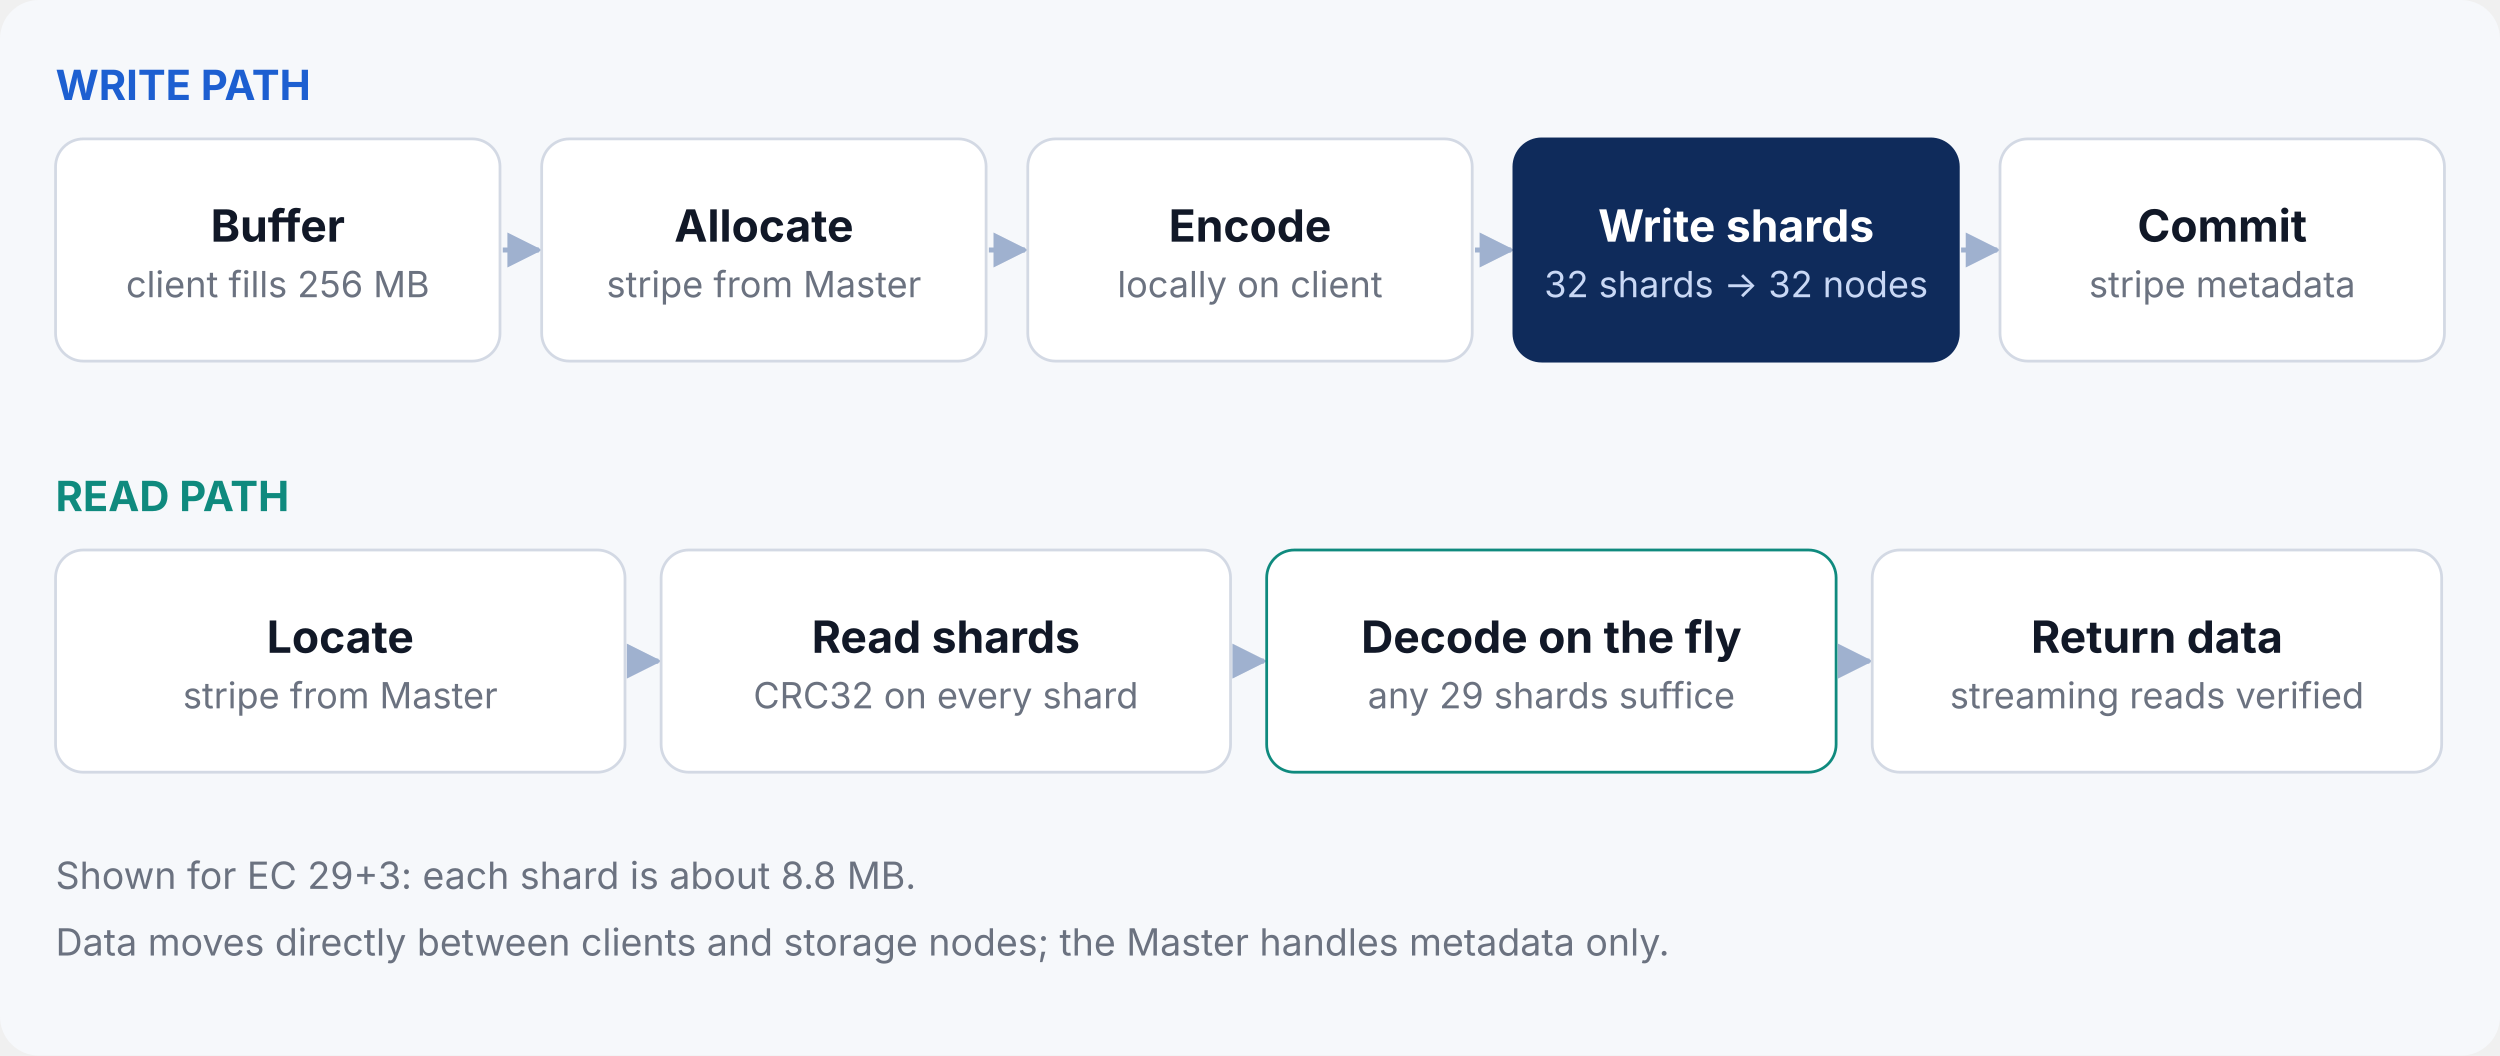
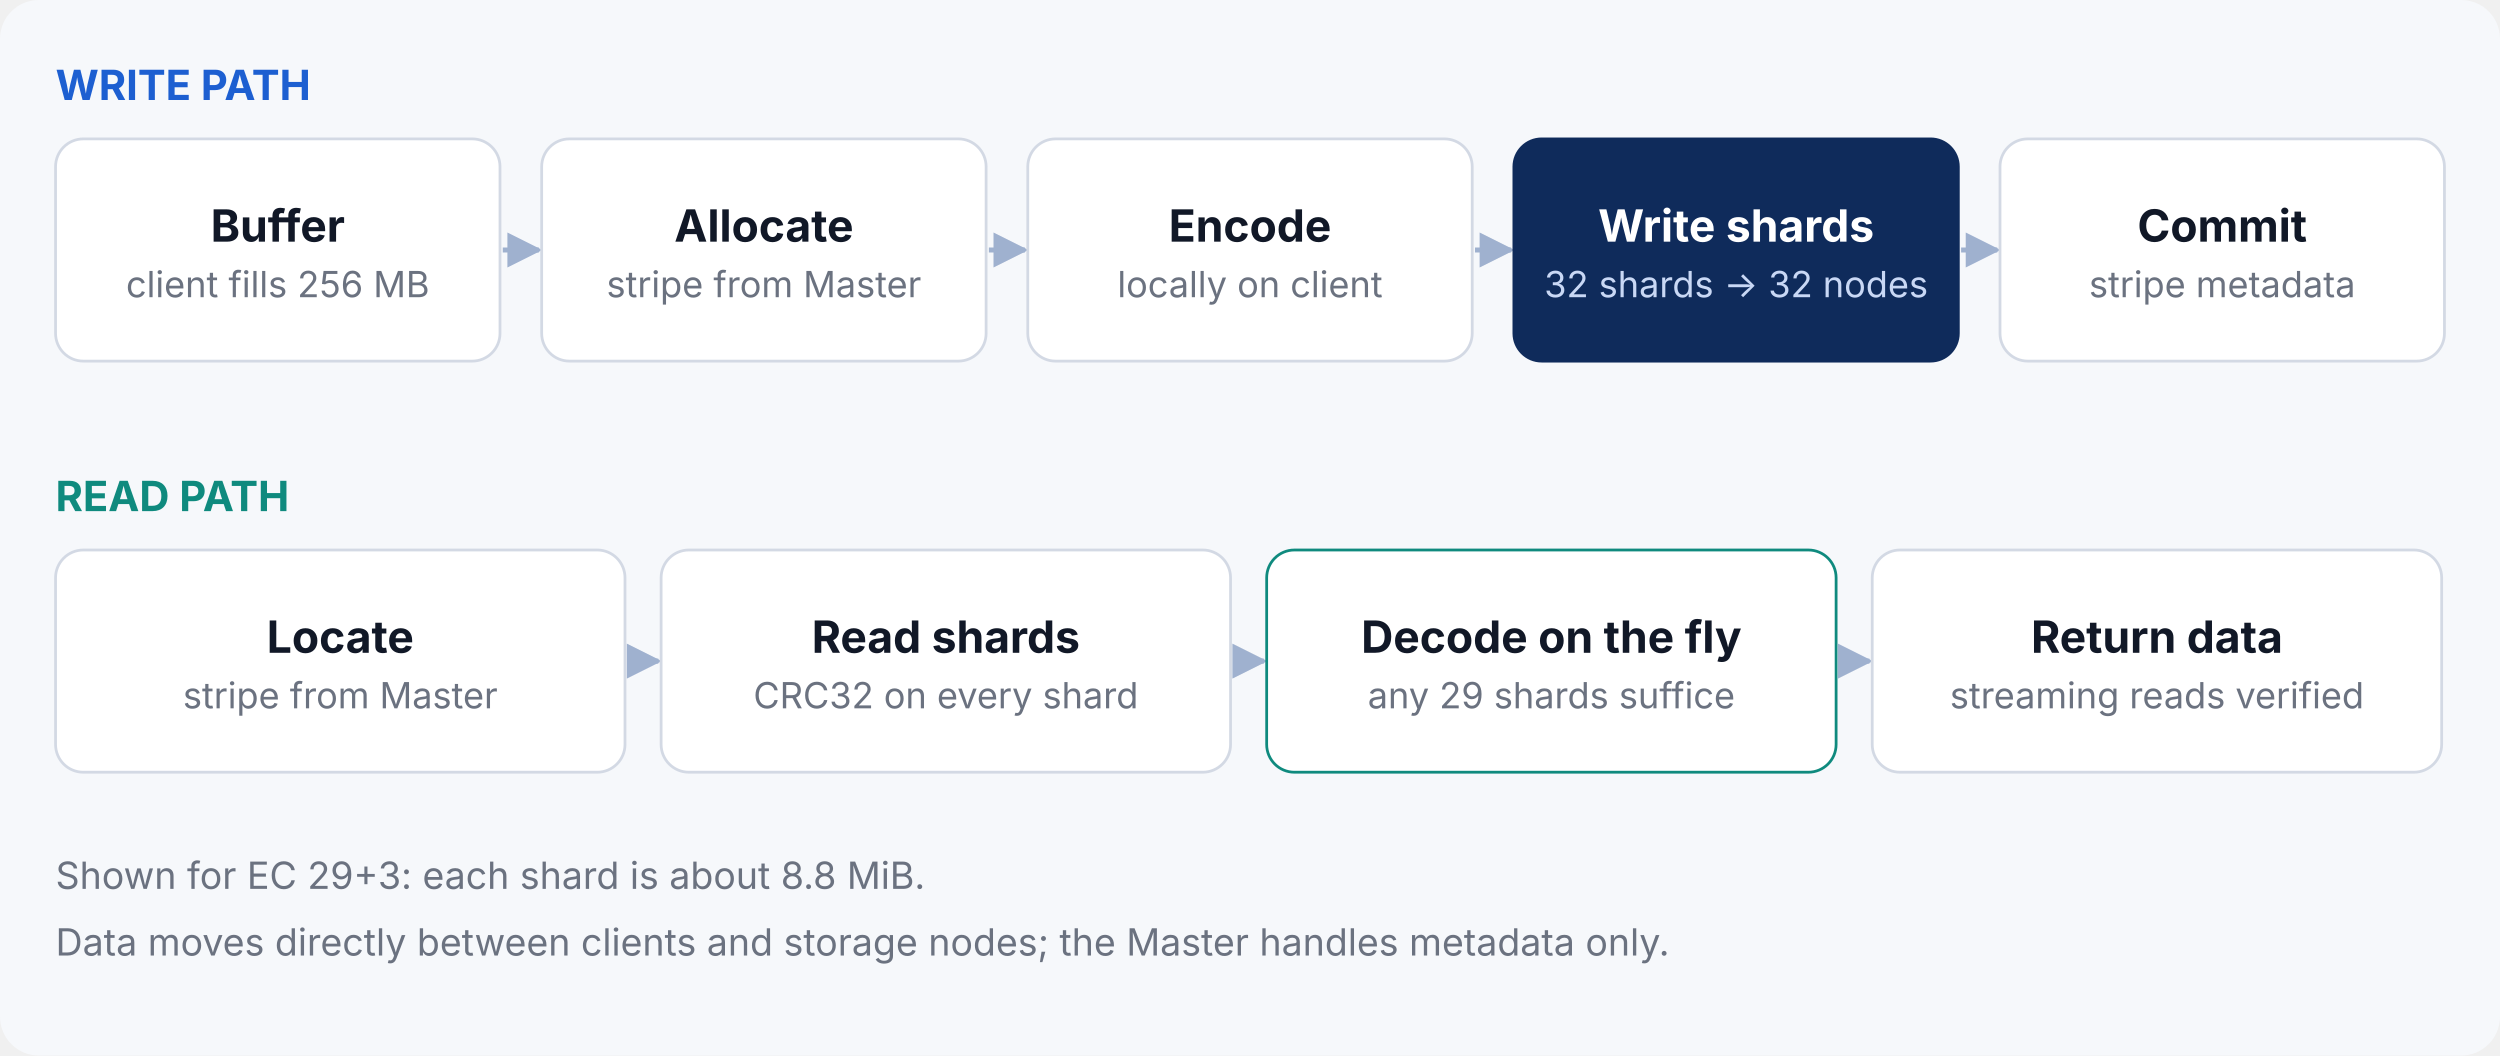
<svg xmlns="http://www.w3.org/2000/svg" viewBox="0 0 900 380" font-family="-apple-system, BlinkMacSystemFont, 'Segoe UI', 'PingFang SC', 'Microsoft YaHei', sans-serif">
  <defs>
    <marker id="ah" viewBox="0 0 10 10" refX="9" refY="5" markerWidth="7" markerHeight="7" orient="auto-start-reverse">
      <path d="M0 0 L10 5 L0 10 z" fill="#9fb1cf" />
    </marker>
  </defs>
  <rect width="900" height="380" rx="14" fill="#f6f8fb" />
  <text x="20" y="36" font-size="15" font-weight="700" fill="#1d5fd1" text-anchor="start">WRITE PATH</text>
  <rect x="20" y="50" width="160" height="80" rx="10" fill="#fff" stroke="#d3d9e4" />
  <text x="100.0" y="87.0" font-size="16" font-weight="700" fill="#111827" text-anchor="middle">Buffer</text>
  <text x="100.0" y="107.0" font-size="13" font-weight="400" fill="#6b7280" text-anchor="middle">client fills 256 MB</text>
  <line x1="181" y1="90" x2="194" y2="90" stroke="#9fb1cf" stroke-width="1.8" marker-end="url(#ah)" />
  <rect x="195" y="50" width="160" height="80" rx="10" fill="#fff" stroke="#d3d9e4" />
  <text x="275.0" y="87.0" font-size="16" font-weight="700" fill="#111827" text-anchor="middle">Allocate</text>
  <text x="275.0" y="107.0" font-size="13" font-weight="400" fill="#6b7280" text-anchor="middle">stripe from Master</text>
  <line x1="356" y1="90" x2="369" y2="90" stroke="#9fb1cf" stroke-width="1.8" marker-end="url(#ah)" />
  <rect x="370" y="50" width="160" height="80" rx="10" fill="#fff" stroke="#d3d9e4" />
  <text x="450.0" y="87.0" font-size="16" font-weight="700" fill="#111827" text-anchor="middle">Encode</text>
  <text x="450.0" y="107.0" font-size="13" font-weight="400" fill="#6b7280" text-anchor="middle">locally on client</text>
  <line x1="531" y1="90" x2="544" y2="90" stroke="#9fb1cf" stroke-width="1.8" marker-end="url(#ah)" />
  <rect x="545" y="50" width="160" height="80" rx="10" fill="#0f2b5b" stroke="#0f2b5b" />
  <text x="625.0" y="87.0" font-size="16" font-weight="700" fill="#fff" text-anchor="middle">Write shards</text>
  <text x="625.0" y="107.0" font-size="13" font-weight="400" fill="#c9d8f5" text-anchor="middle">32 shards → 32 nodes</text>
  <line x1="706" y1="90" x2="719" y2="90" stroke="#9fb1cf" stroke-width="1.8" marker-end="url(#ah)" />
  <rect x="720" y="50" width="160" height="80" rx="10" fill="#fff" stroke="#d3d9e4" />
  <text x="800.0" y="87.0" font-size="16" font-weight="700" fill="#111827" text-anchor="middle">Commit</text>
  <text x="800.0" y="107.0" font-size="13" font-weight="400" fill="#6b7280" text-anchor="middle">stripe metadata</text>
  <text x="20" y="184" font-size="15" font-weight="700" fill="#0f8a7e" text-anchor="start">READ PATH</text>
  <rect x="20" y="198" width="205" height="80" rx="10" fill="#fff" stroke="#d3d9e4" />
  <text x="122.5" y="235.0" font-size="16" font-weight="700" fill="#111827" text-anchor="middle">Locate</text>
  <text x="122.5" y="255.0" font-size="13" font-weight="400" fill="#6b7280" text-anchor="middle">stripe from Master</text>
  <line x1="226" y1="238" x2="237" y2="238" stroke="#9fb1cf" stroke-width="1.8" marker-end="url(#ah)" />
  <rect x="238" y="198" width="205" height="80" rx="10" fill="#fff" stroke="#d3d9e4" />
  <text x="340.5" y="235.0" font-size="16" font-weight="700" fill="#111827" text-anchor="middle">Read shards</text>
  <text x="340.5" y="255.0" font-size="13" font-weight="400" fill="#6b7280" text-anchor="middle">CRC32 on every shard</text>
  <line x1="444" y1="238" x2="455" y2="238" stroke="#9fb1cf" stroke-width="1.8" marker-end="url(#ah)" />
  <rect x="456" y="198" width="205" height="80" rx="10" fill="#fff" stroke="#0f8a7e" />
  <text x="558.5" y="235.0" font-size="16" font-weight="700" fill="#111827" text-anchor="middle">Decode on the fly</text>
  <text x="558.5" y="255.0" font-size="13" font-weight="400" fill="#6b7280" text-anchor="middle">any 29 shards suffice</text>
  <line x1="662" y1="238" x2="673" y2="238" stroke="#9fb1cf" stroke-width="1.8" marker-end="url(#ah)" />
  <rect x="674" y="198" width="205" height="80" rx="10" fill="#fff" stroke="#d3d9e4" />
  <text x="776.5" y="235.0" font-size="16" font-weight="700" fill="#111827" text-anchor="middle">Return data</text>
  <text x="776.5" y="255.0" font-size="13" font-weight="400" fill="#6b7280" text-anchor="middle">streaming reads verified</text>
-   <text x="20" y="320" font-size="13.5" font-weight="400" fill="#6b7280" text-anchor="start">Shown for EC 29+3: each shard is about 8.8 MB.</text>
+   <text x="20" y="320" font-size="13.5" font-weight="400" fill="#6b7280" text-anchor="start">Shown for EC 29+3: each shard is about 8.8 MiB.</text>
  <text x="20" y="344" font-size="13.5" font-weight="400" fill="#6b7280" text-anchor="start">Data moves directly between clients and storage nodes; the Master handles metadata only.</text>
</svg>
